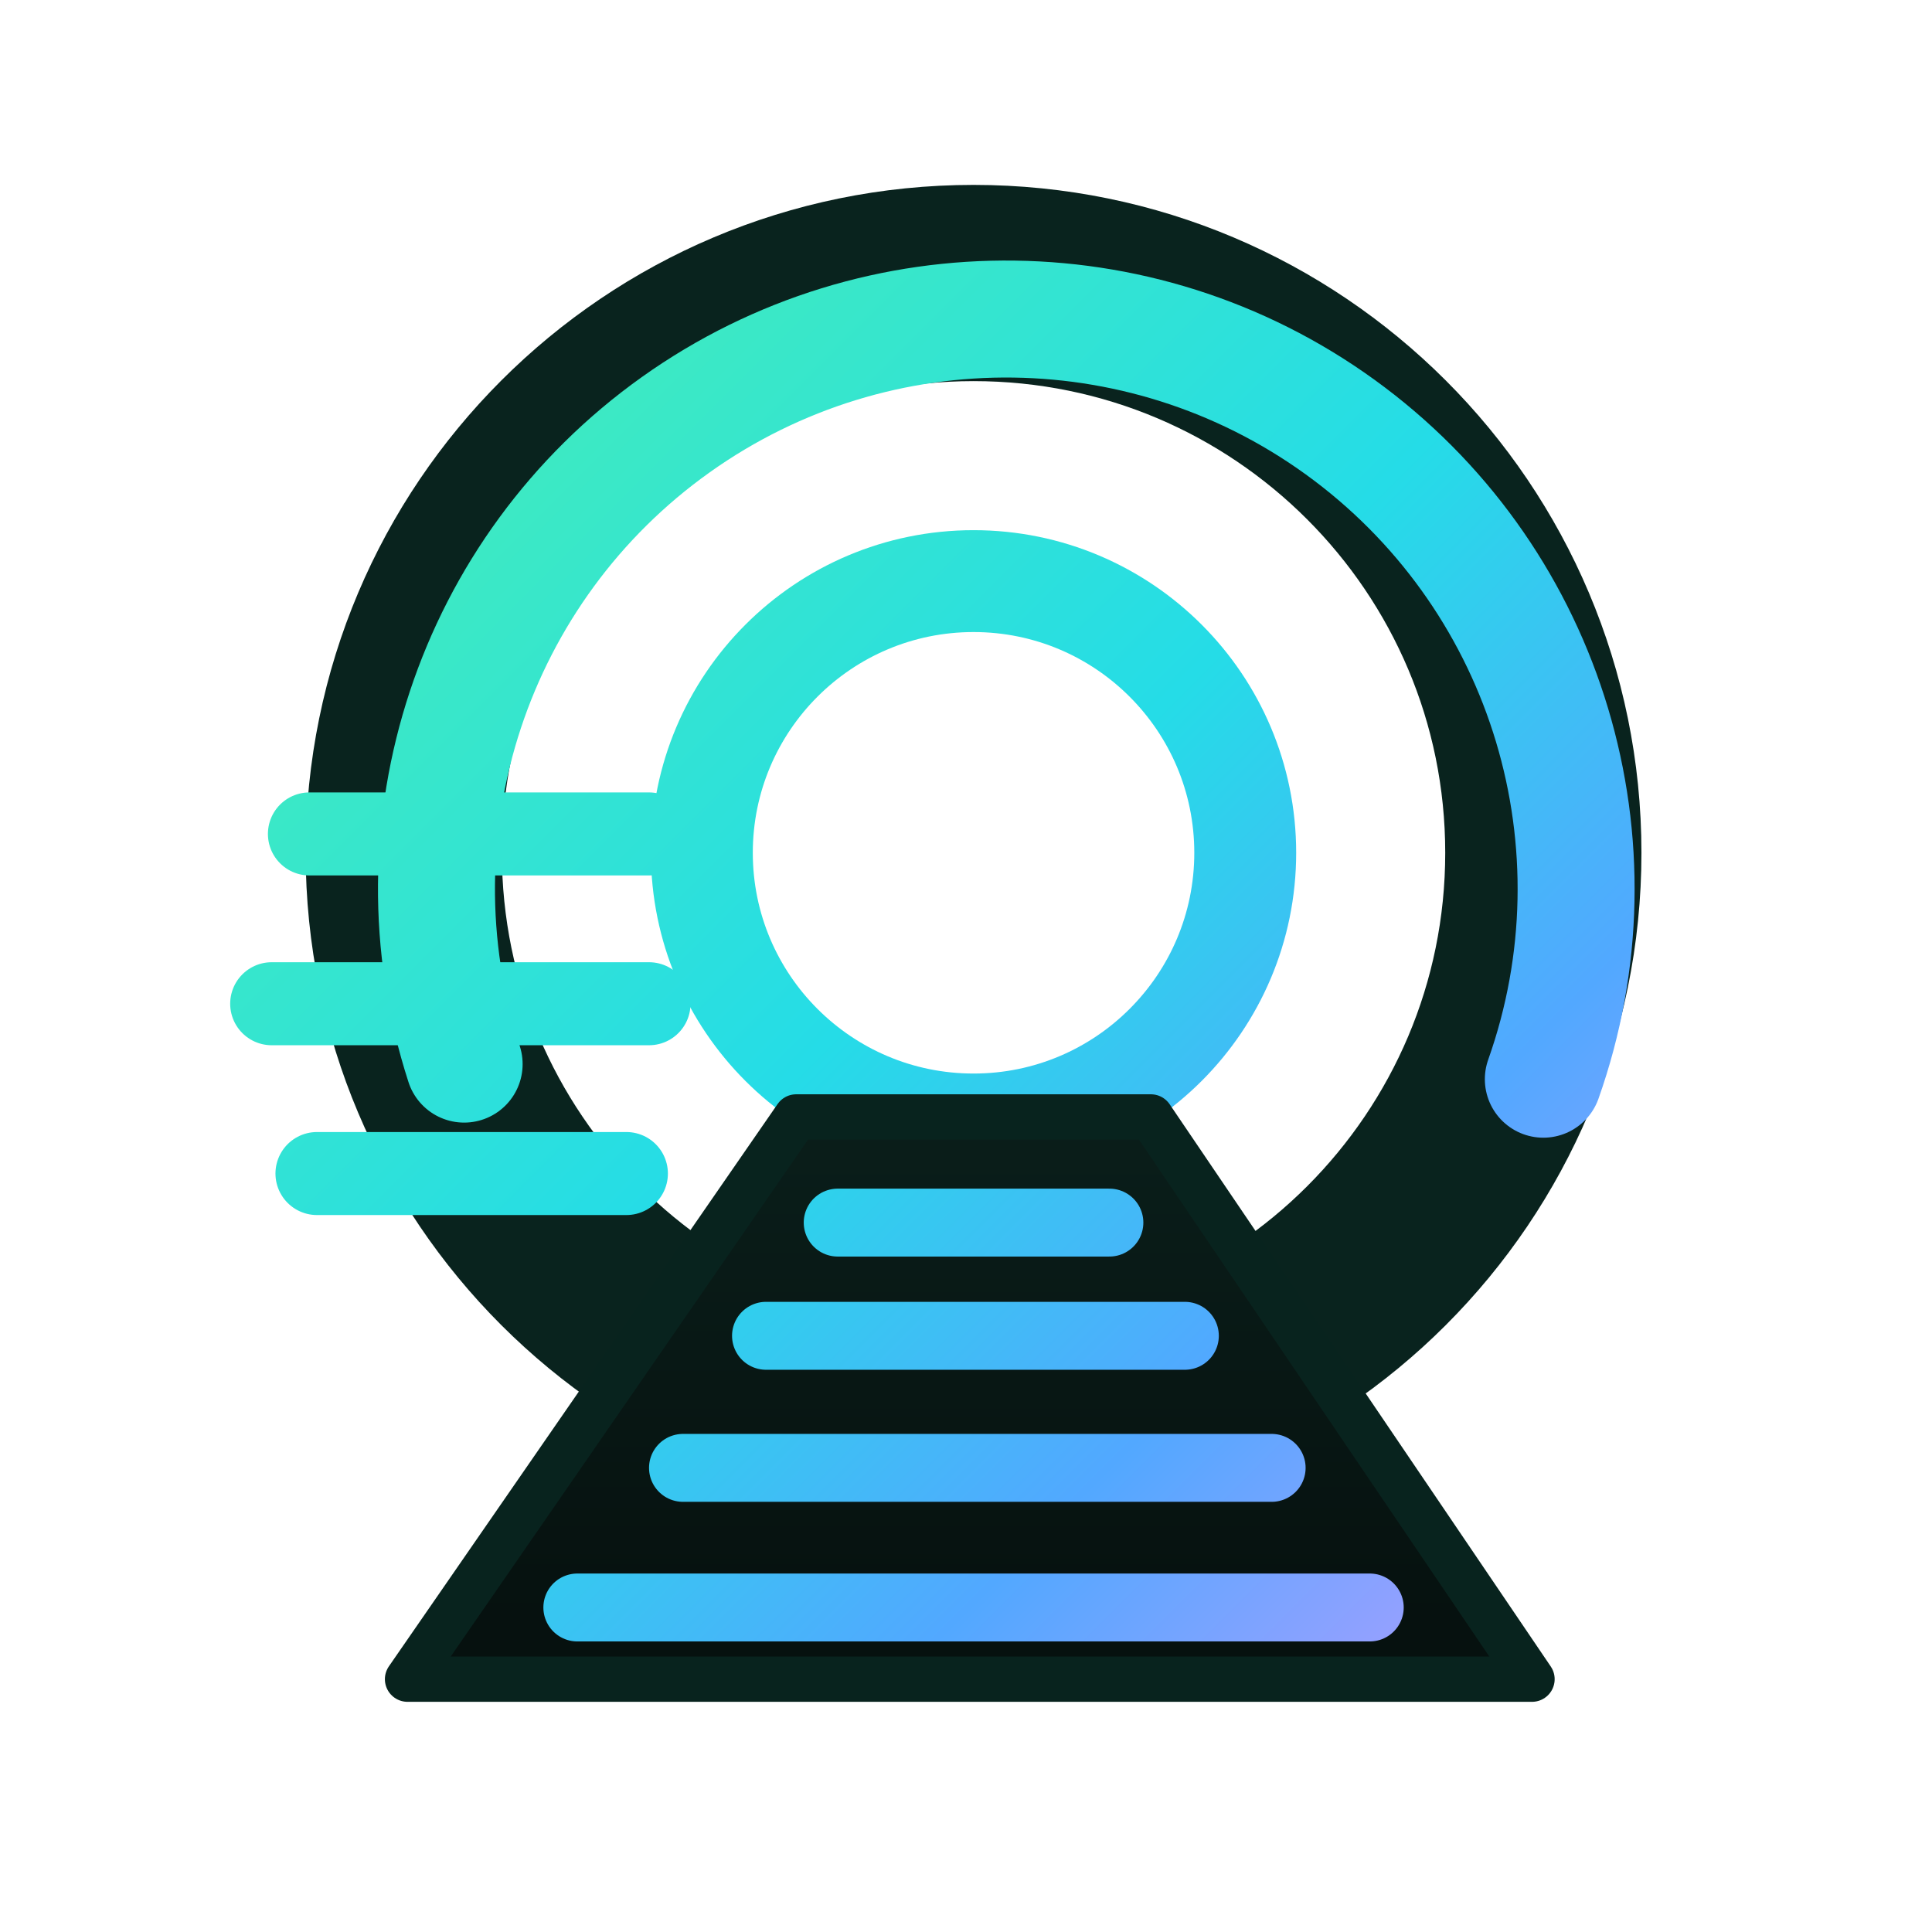
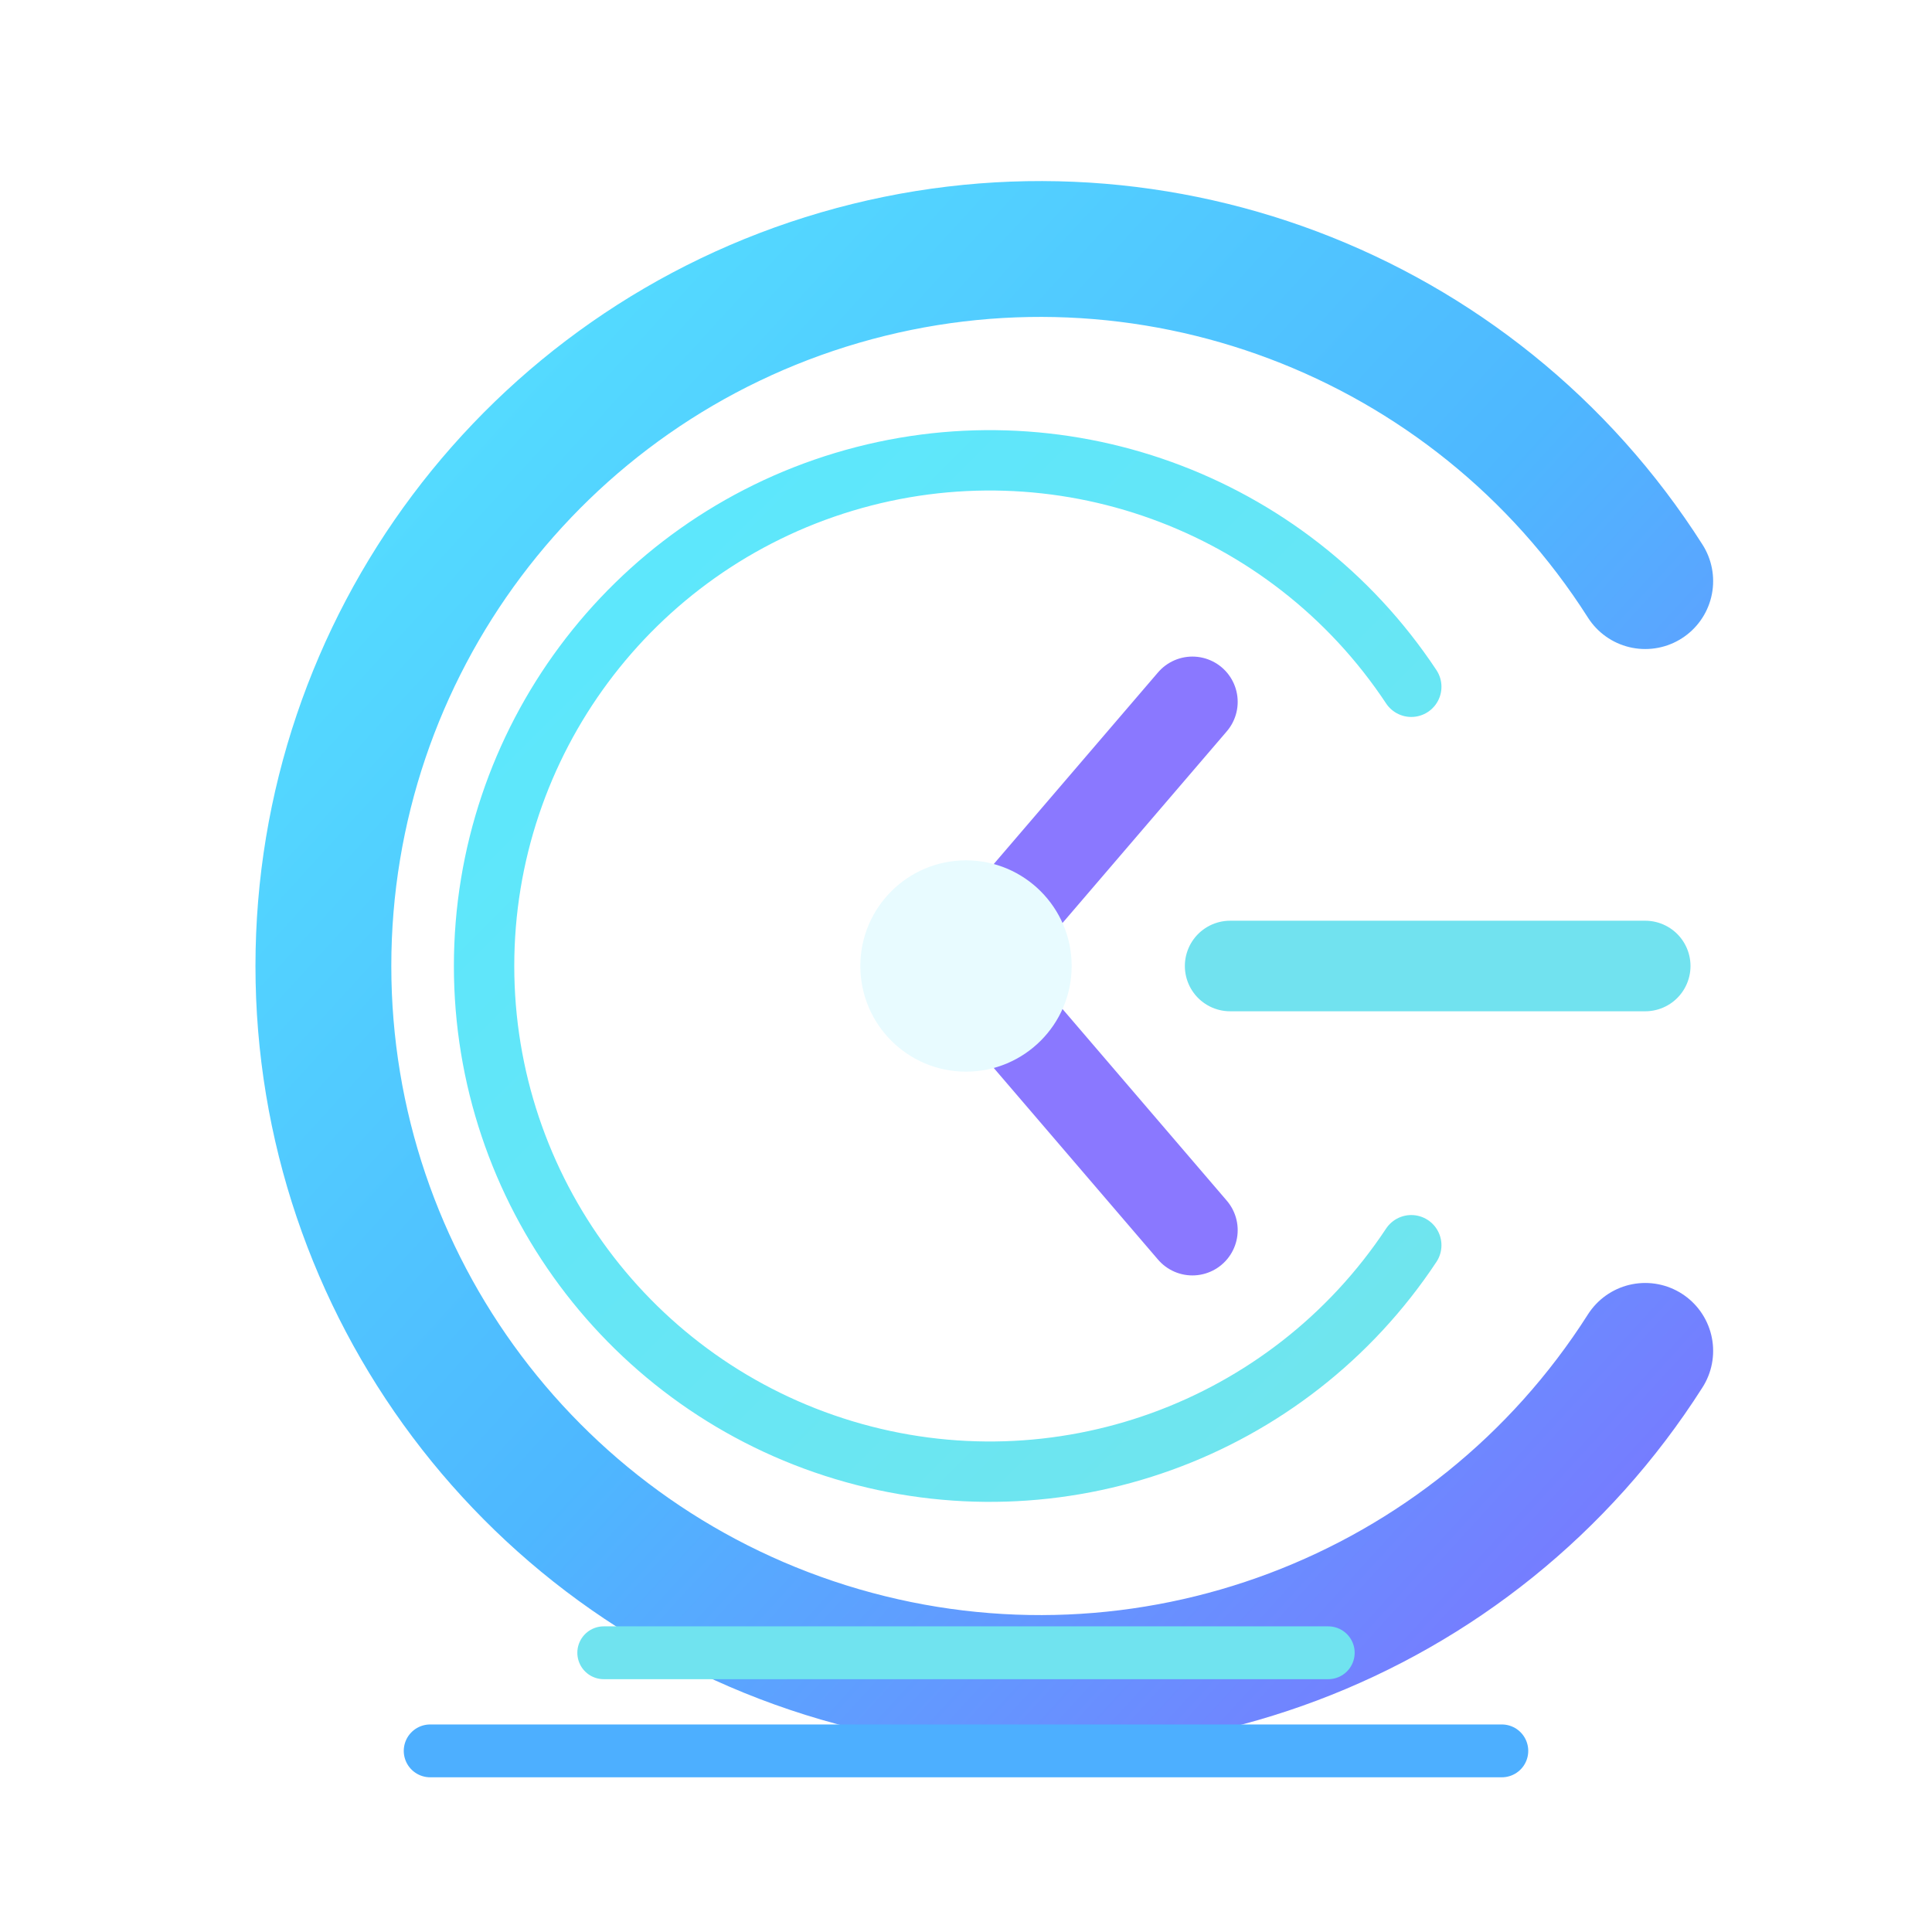
- <svg xmlns="http://www.w3.org/2000/svg" viewBox="0 0 512 512" role="img" aria-label="MR Command Center mark">
+ <svg xmlns="http://www.w3.org/2000/svg" viewBox="0 0 256 256" role="img" aria-labelledby="title desc">
  <defs>
-     <linearGradient id="mrcc-g" x1="70" y1="80" x2="430" y2="440" gradientUnits="userSpaceOnUse">
-       <stop offset="0" stop-color="#48f0b2" />
-       <stop offset=".48" stop-color="#25dce7" />
-       <stop offset=".74" stop-color="#52a8ff" />
-       <stop offset="1" stop-color="#b89cff" />
+     <linearGradient id="ring" x1="25" y1="34" x2="223" y2="215" gradientUnits="userSpaceOnUse">
+       <stop stop-color="#56e9ff" />
+       <stop offset=".55" stop-color="#4eb7ff" />
+       <stop offset="1" stop-color="#7c73ff" />
    </linearGradient>
-     <linearGradient id="mrcc-dark" x1="256" y1="90" x2="256" y2="430" gradientUnits="userSpaceOnUse">
-       <stop stop-color="#10322b" />
-       <stop offset="1" stop-color="#06110f" />
+     <linearGradient id="inner" x1="60" y1="60" x2="194" y2="194" gradientUnits="userSpaceOnUse">
+       <stop stop-color="#59e7ff" />
+       <stop offset="1" stop-color="#72e5ec" />
    </linearGradient>
  </defs>
-   <g stroke-linecap="round" stroke-linejoin="round">
-     <circle cx="258" cy="226" r="151" fill="none" stroke="#09231e" stroke-width="52" />
-     <path d="M123 282a151 151 0 1 1 286 4" fill="none" stroke="url(#mrcc-g)" stroke-width="31" />
-     <circle cx="258" cy="226" r="72" fill="none" stroke="url(#mrcc-g)" stroke-width="27" />
-     <path d="M82 221h90M72 266h100M84 311h82" fill="none" stroke="url(#mrcc-g)" stroke-width="22" />
-     <path d="M211 296h94l101 149H108z" fill="url(#mrcc-dark)" stroke="#08231e" stroke-width="12" />
-     <path d="M222 324h72M203 354h111M181 389h156M153 426h210" fill="none" stroke="url(#mrcc-g)" stroke-width="18" />
-   </g>
+   <path d="M218 77A95 95 0 1 0 218 179" fill="none" stroke="url(#ring)" stroke-width="18" stroke-linecap="round" />
+   <path d="M187 91A67 67 0 1 0 187 165" fill="none" stroke="url(#inner)" stroke-width="8" stroke-linecap="round" />
+   <path d="M128 128L158 93M128 128l30 35" fill="none" stroke="#8a78ff" stroke-width="12" stroke-linecap="round" stroke-linejoin="round" />
+   <path d="M163 128h55" fill="none" stroke="#71e2ef" stroke-width="12" stroke-linecap="round" />
+   <circle cx="128" cy="128" r="14" fill="#e8fbff" />
+   <path d="M80 219h96" stroke="#70e3ef" stroke-width="7" stroke-linecap="round" />
+   <path d="M57 232h142" stroke="#4dafff" stroke-width="7" stroke-linecap="round" />
</svg>
